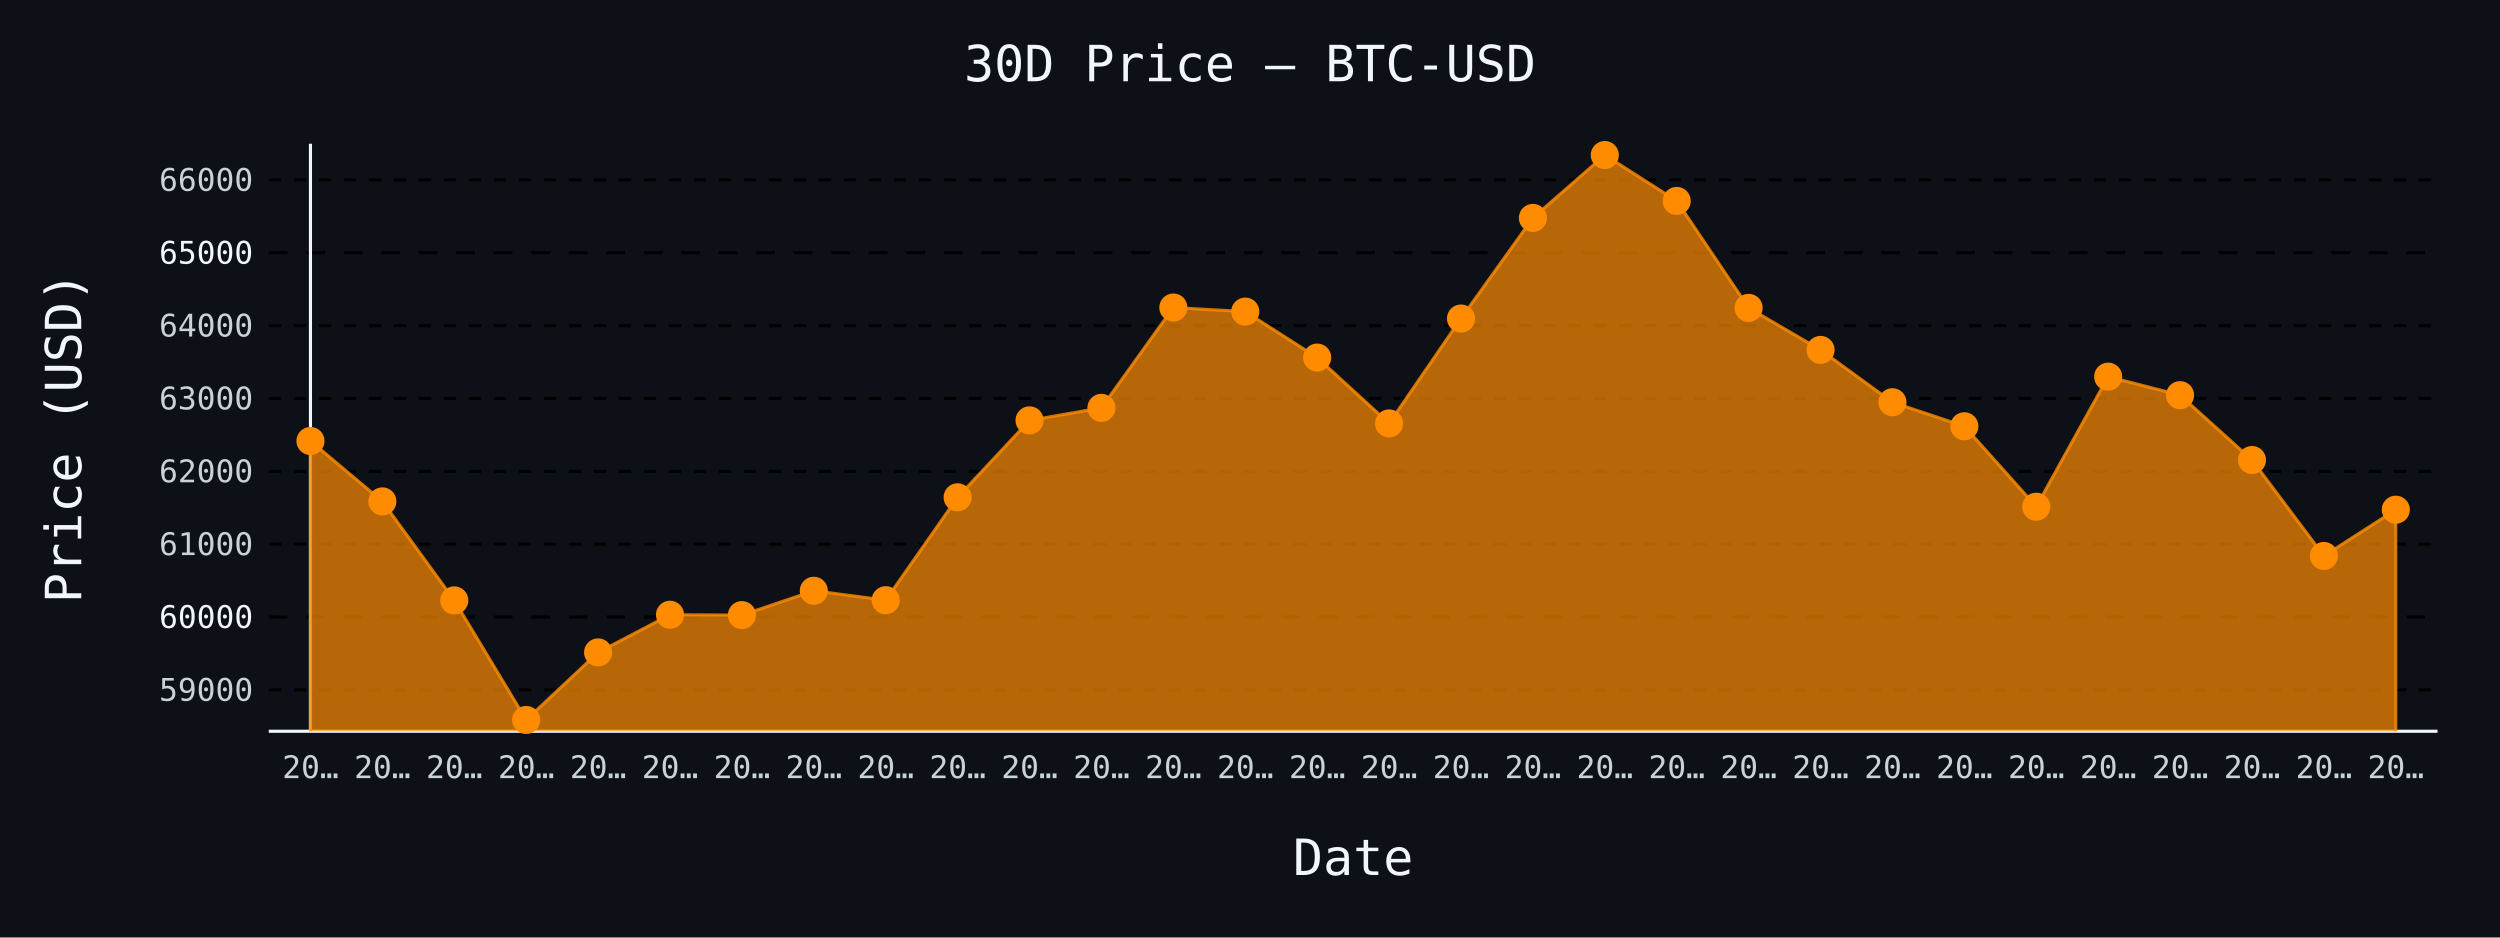
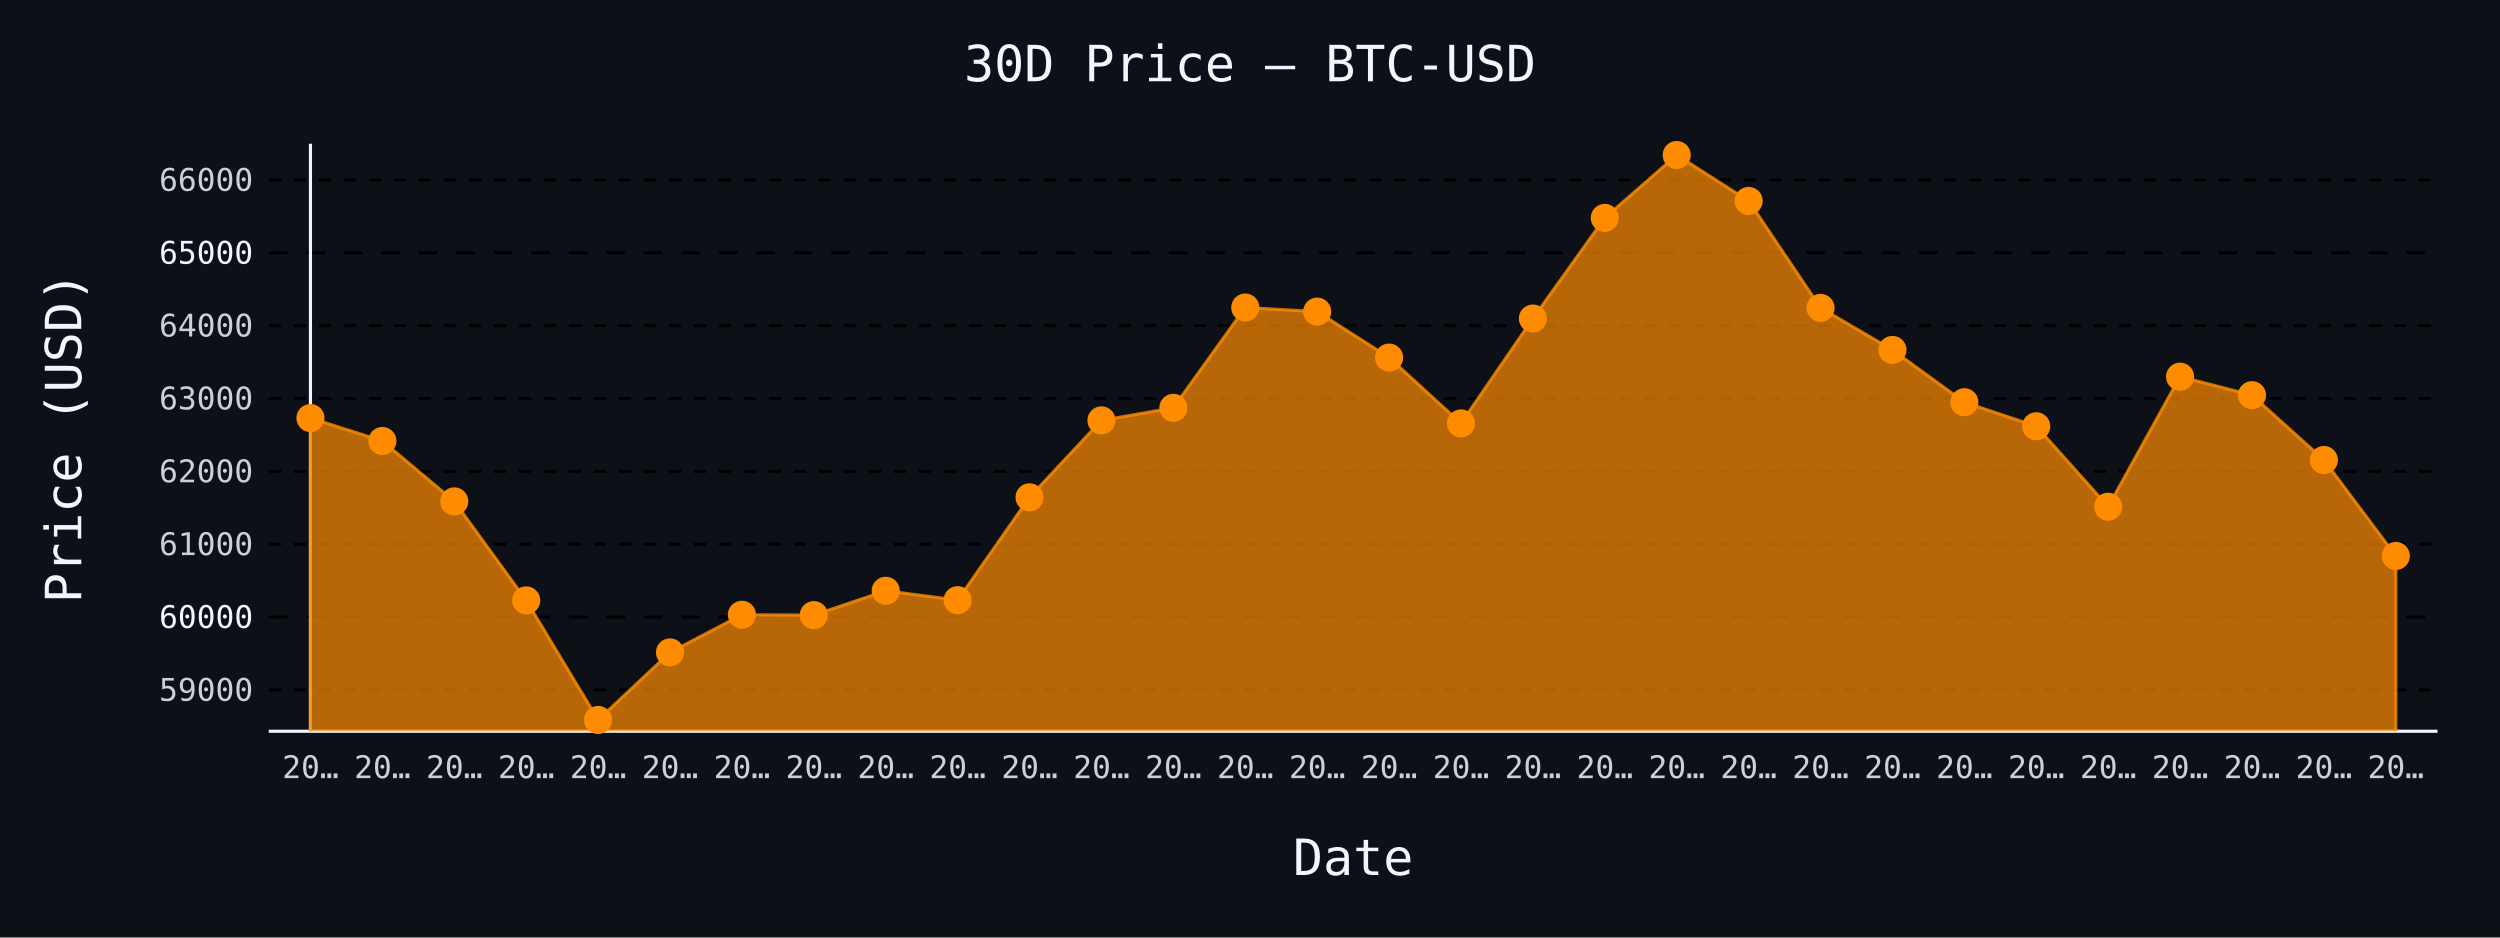
- <svg xmlns="http://www.w3.org/2000/svg" id="chart-cb1824cb-1b86-4d49-b39c-68ed2a0fad1e" class="pygal-chart" viewBox="0 0 800 300">
+ <svg xmlns="http://www.w3.org/2000/svg" id="chart-a150fb96-cc6d-4a6e-a350-c3f3d0d22443" class="pygal-chart" viewBox="0 0 800 300">
  <defs>
-     <style type="text/css">#chart-cb1824cb-1b86-4d49-b39c-68ed2a0fad1e{-webkit-user-select:none;-webkit-font-smoothing:antialiased;font-family:monospace}#chart-cb1824cb-1b86-4d49-b39c-68ed2a0fad1e .title{font-family:monospace;font-size:16px}#chart-cb1824cb-1b86-4d49-b39c-68ed2a0fad1e .legends .legend text{font-family:monospace;font-size:14px}#chart-cb1824cb-1b86-4d49-b39c-68ed2a0fad1e .axis text{font-family:monospace;font-size:10px}#chart-cb1824cb-1b86-4d49-b39c-68ed2a0fad1e .axis text.major{font-family:monospace;font-size:10px}#chart-cb1824cb-1b86-4d49-b39c-68ed2a0fad1e .text-overlay text.value{font-family:monospace;font-size:16px}#chart-cb1824cb-1b86-4d49-b39c-68ed2a0fad1e .text-overlay text.label{font-family:monospace;font-size:10px}#chart-cb1824cb-1b86-4d49-b39c-68ed2a0fad1e .tooltip{font-family:monospace;font-size:14px}#chart-cb1824cb-1b86-4d49-b39c-68ed2a0fad1e text.no_data{font-family:monospace;font-size:64px}
- #chart-cb1824cb-1b86-4d49-b39c-68ed2a0fad1e{background-color:#0d1117}#chart-cb1824cb-1b86-4d49-b39c-68ed2a0fad1e path,#chart-cb1824cb-1b86-4d49-b39c-68ed2a0fad1e line,#chart-cb1824cb-1b86-4d49-b39c-68ed2a0fad1e rect,#chart-cb1824cb-1b86-4d49-b39c-68ed2a0fad1e circle{-webkit-transition:150ms;-moz-transition:150ms;transition:150ms}#chart-cb1824cb-1b86-4d49-b39c-68ed2a0fad1e .graph &gt; .background{fill:#0d1117}#chart-cb1824cb-1b86-4d49-b39c-68ed2a0fad1e .plot &gt; .background{fill:#0d1117}#chart-cb1824cb-1b86-4d49-b39c-68ed2a0fad1e .graph{fill:#c9d1d9}#chart-cb1824cb-1b86-4d49-b39c-68ed2a0fad1e text.no_data{fill:#f0f6fc}#chart-cb1824cb-1b86-4d49-b39c-68ed2a0fad1e .title{fill:#f0f6fc}#chart-cb1824cb-1b86-4d49-b39c-68ed2a0fad1e .legends .legend text{fill:#c9d1d9}#chart-cb1824cb-1b86-4d49-b39c-68ed2a0fad1e .legends .legend:hover text{fill:#f0f6fc}#chart-cb1824cb-1b86-4d49-b39c-68ed2a0fad1e .axis .line{stroke:#f0f6fc}#chart-cb1824cb-1b86-4d49-b39c-68ed2a0fad1e .axis .guide.line{stroke:#8b949e}#chart-cb1824cb-1b86-4d49-b39c-68ed2a0fad1e .axis .major.line{stroke:#c9d1d9}#chart-cb1824cb-1b86-4d49-b39c-68ed2a0fad1e .axis text.major{fill:#f0f6fc}#chart-cb1824cb-1b86-4d49-b39c-68ed2a0fad1e .axis.y .guides:hover .guide.line,#chart-cb1824cb-1b86-4d49-b39c-68ed2a0fad1e .line-graph .axis.x .guides:hover .guide.line,#chart-cb1824cb-1b86-4d49-b39c-68ed2a0fad1e .stackedline-graph .axis.x .guides:hover .guide.line,#chart-cb1824cb-1b86-4d49-b39c-68ed2a0fad1e .xy-graph .axis.x .guides:hover .guide.line{stroke:#f0f6fc}#chart-cb1824cb-1b86-4d49-b39c-68ed2a0fad1e .axis .guides:hover text{fill:#f0f6fc}#chart-cb1824cb-1b86-4d49-b39c-68ed2a0fad1e .reactive{fill-opacity:.7;stroke-opacity:.8;stroke-width:1}#chart-cb1824cb-1b86-4d49-b39c-68ed2a0fad1e .ci{stroke:#c9d1d9}#chart-cb1824cb-1b86-4d49-b39c-68ed2a0fad1e .reactive.active,#chart-cb1824cb-1b86-4d49-b39c-68ed2a0fad1e .active .reactive{fill-opacity:.8;stroke-opacity:.9;stroke-width:4}#chart-cb1824cb-1b86-4d49-b39c-68ed2a0fad1e .ci .reactive.active{stroke-width:1.5}#chart-cb1824cb-1b86-4d49-b39c-68ed2a0fad1e .series text{fill:#f0f6fc}#chart-cb1824cb-1b86-4d49-b39c-68ed2a0fad1e .tooltip rect{fill:#0d1117;stroke:#f0f6fc;-webkit-transition:opacity 150ms;-moz-transition:opacity 150ms;transition:opacity 150ms}#chart-cb1824cb-1b86-4d49-b39c-68ed2a0fad1e .tooltip .label{fill:#c9d1d9}#chart-cb1824cb-1b86-4d49-b39c-68ed2a0fad1e .tooltip .label{fill:#c9d1d9}#chart-cb1824cb-1b86-4d49-b39c-68ed2a0fad1e .tooltip .legend{font-size:.8em;fill:#8b949e}#chart-cb1824cb-1b86-4d49-b39c-68ed2a0fad1e .tooltip .x_label{font-size:.6em;fill:#f0f6fc}#chart-cb1824cb-1b86-4d49-b39c-68ed2a0fad1e .tooltip .xlink{font-size:.5em;text-decoration:underline}#chart-cb1824cb-1b86-4d49-b39c-68ed2a0fad1e .tooltip .value{font-size:1.5em}#chart-cb1824cb-1b86-4d49-b39c-68ed2a0fad1e .bound{font-size:.5em}#chart-cb1824cb-1b86-4d49-b39c-68ed2a0fad1e .max-value{font-size:.75em;fill:#8b949e}#chart-cb1824cb-1b86-4d49-b39c-68ed2a0fad1e .map-element{fill:#0d1117;stroke:#8b949e !important}#chart-cb1824cb-1b86-4d49-b39c-68ed2a0fad1e .map-element .reactive{fill-opacity:inherit;stroke-opacity:inherit}#chart-cb1824cb-1b86-4d49-b39c-68ed2a0fad1e .color-0,#chart-cb1824cb-1b86-4d49-b39c-68ed2a0fad1e .color-0 a:visited{stroke:#ff8c00;fill:#ff8c00}#chart-cb1824cb-1b86-4d49-b39c-68ed2a0fad1e .text-overlay .color-0 text{fill:black}
- #chart-cb1824cb-1b86-4d49-b39c-68ed2a0fad1e text.no_data{text-anchor:middle}#chart-cb1824cb-1b86-4d49-b39c-68ed2a0fad1e .guide.line{fill:none}#chart-cb1824cb-1b86-4d49-b39c-68ed2a0fad1e .centered{text-anchor:middle}#chart-cb1824cb-1b86-4d49-b39c-68ed2a0fad1e .title{text-anchor:middle}#chart-cb1824cb-1b86-4d49-b39c-68ed2a0fad1e .legends .legend text{fill-opacity:1}#chart-cb1824cb-1b86-4d49-b39c-68ed2a0fad1e .axis.x text{text-anchor:middle}#chart-cb1824cb-1b86-4d49-b39c-68ed2a0fad1e .axis.x:not(.web) text[transform]{text-anchor:start}#chart-cb1824cb-1b86-4d49-b39c-68ed2a0fad1e .axis.x:not(.web) text[transform].backwards{text-anchor:end}#chart-cb1824cb-1b86-4d49-b39c-68ed2a0fad1e .axis.y text{text-anchor:end}#chart-cb1824cb-1b86-4d49-b39c-68ed2a0fad1e .axis.y text[transform].backwards{text-anchor:start}#chart-cb1824cb-1b86-4d49-b39c-68ed2a0fad1e .axis.y2 text{text-anchor:start}#chart-cb1824cb-1b86-4d49-b39c-68ed2a0fad1e .axis.y2 text[transform].backwards{text-anchor:end}#chart-cb1824cb-1b86-4d49-b39c-68ed2a0fad1e .axis .guide.line{stroke-dasharray:4,4;stroke:black}#chart-cb1824cb-1b86-4d49-b39c-68ed2a0fad1e .axis .major.guide.line{stroke-dasharray:6,6;stroke:black}#chart-cb1824cb-1b86-4d49-b39c-68ed2a0fad1e .horizontal .axis.y .guide.line,#chart-cb1824cb-1b86-4d49-b39c-68ed2a0fad1e .horizontal .axis.y2 .guide.line,#chart-cb1824cb-1b86-4d49-b39c-68ed2a0fad1e .vertical .axis.x .guide.line{opacity:0}#chart-cb1824cb-1b86-4d49-b39c-68ed2a0fad1e .horizontal .axis.always_show .guide.line,#chart-cb1824cb-1b86-4d49-b39c-68ed2a0fad1e .vertical .axis.always_show .guide.line{opacity:1 !important}#chart-cb1824cb-1b86-4d49-b39c-68ed2a0fad1e .axis.y .guides:hover .guide.line,#chart-cb1824cb-1b86-4d49-b39c-68ed2a0fad1e .axis.y2 .guides:hover .guide.line,#chart-cb1824cb-1b86-4d49-b39c-68ed2a0fad1e .axis.x .guides:hover .guide.line{opacity:1}#chart-cb1824cb-1b86-4d49-b39c-68ed2a0fad1e .axis .guides:hover text{opacity:1}#chart-cb1824cb-1b86-4d49-b39c-68ed2a0fad1e .nofill{fill:none}#chart-cb1824cb-1b86-4d49-b39c-68ed2a0fad1e .subtle-fill{fill-opacity:.2}#chart-cb1824cb-1b86-4d49-b39c-68ed2a0fad1e .dot{stroke-width:1px;fill-opacity:1;stroke-opacity:1}#chart-cb1824cb-1b86-4d49-b39c-68ed2a0fad1e .dot.active{stroke-width:5px}#chart-cb1824cb-1b86-4d49-b39c-68ed2a0fad1e .dot.negative{fill:transparent}#chart-cb1824cb-1b86-4d49-b39c-68ed2a0fad1e text,#chart-cb1824cb-1b86-4d49-b39c-68ed2a0fad1e tspan{stroke:none !important}#chart-cb1824cb-1b86-4d49-b39c-68ed2a0fad1e .series text.active{opacity:1}#chart-cb1824cb-1b86-4d49-b39c-68ed2a0fad1e .tooltip rect{fill-opacity:.95;stroke-width:.5}#chart-cb1824cb-1b86-4d49-b39c-68ed2a0fad1e .tooltip text{fill-opacity:1}#chart-cb1824cb-1b86-4d49-b39c-68ed2a0fad1e .showable{visibility:hidden}#chart-cb1824cb-1b86-4d49-b39c-68ed2a0fad1e .showable.shown{visibility:visible}#chart-cb1824cb-1b86-4d49-b39c-68ed2a0fad1e .gauge-background{fill:rgba(229,229,229,1);stroke:none}#chart-cb1824cb-1b86-4d49-b39c-68ed2a0fad1e .bg-lines{stroke:#0d1117;stroke-width:2px}</style>
+     <style type="text/css">#chart-a150fb96-cc6d-4a6e-a350-c3f3d0d22443{-webkit-user-select:none;-webkit-font-smoothing:antialiased;font-family:monospace}#chart-a150fb96-cc6d-4a6e-a350-c3f3d0d22443 .title{font-family:monospace;font-size:16px}#chart-a150fb96-cc6d-4a6e-a350-c3f3d0d22443 .legends .legend text{font-family:monospace;font-size:14px}#chart-a150fb96-cc6d-4a6e-a350-c3f3d0d22443 .axis text{font-family:monospace;font-size:10px}#chart-a150fb96-cc6d-4a6e-a350-c3f3d0d22443 .axis text.major{font-family:monospace;font-size:10px}#chart-a150fb96-cc6d-4a6e-a350-c3f3d0d22443 .text-overlay text.value{font-family:monospace;font-size:16px}#chart-a150fb96-cc6d-4a6e-a350-c3f3d0d22443 .text-overlay text.label{font-family:monospace;font-size:10px}#chart-a150fb96-cc6d-4a6e-a350-c3f3d0d22443 .tooltip{font-family:monospace;font-size:14px}#chart-a150fb96-cc6d-4a6e-a350-c3f3d0d22443 text.no_data{font-family:monospace;font-size:64px}
+ #chart-a150fb96-cc6d-4a6e-a350-c3f3d0d22443{background-color:#0d1117}#chart-a150fb96-cc6d-4a6e-a350-c3f3d0d22443 path,#chart-a150fb96-cc6d-4a6e-a350-c3f3d0d22443 line,#chart-a150fb96-cc6d-4a6e-a350-c3f3d0d22443 rect,#chart-a150fb96-cc6d-4a6e-a350-c3f3d0d22443 circle{-webkit-transition:150ms;-moz-transition:150ms;transition:150ms}#chart-a150fb96-cc6d-4a6e-a350-c3f3d0d22443 .graph &gt; .background{fill:#0d1117}#chart-a150fb96-cc6d-4a6e-a350-c3f3d0d22443 .plot &gt; .background{fill:#0d1117}#chart-a150fb96-cc6d-4a6e-a350-c3f3d0d22443 .graph{fill:#c9d1d9}#chart-a150fb96-cc6d-4a6e-a350-c3f3d0d22443 text.no_data{fill:#f0f6fc}#chart-a150fb96-cc6d-4a6e-a350-c3f3d0d22443 .title{fill:#f0f6fc}#chart-a150fb96-cc6d-4a6e-a350-c3f3d0d22443 .legends .legend text{fill:#c9d1d9}#chart-a150fb96-cc6d-4a6e-a350-c3f3d0d22443 .legends .legend:hover text{fill:#f0f6fc}#chart-a150fb96-cc6d-4a6e-a350-c3f3d0d22443 .axis .line{stroke:#f0f6fc}#chart-a150fb96-cc6d-4a6e-a350-c3f3d0d22443 .axis .guide.line{stroke:#8b949e}#chart-a150fb96-cc6d-4a6e-a350-c3f3d0d22443 .axis .major.line{stroke:#c9d1d9}#chart-a150fb96-cc6d-4a6e-a350-c3f3d0d22443 .axis text.major{fill:#f0f6fc}#chart-a150fb96-cc6d-4a6e-a350-c3f3d0d22443 .axis.y .guides:hover .guide.line,#chart-a150fb96-cc6d-4a6e-a350-c3f3d0d22443 .line-graph .axis.x .guides:hover .guide.line,#chart-a150fb96-cc6d-4a6e-a350-c3f3d0d22443 .stackedline-graph .axis.x .guides:hover .guide.line,#chart-a150fb96-cc6d-4a6e-a350-c3f3d0d22443 .xy-graph .axis.x .guides:hover .guide.line{stroke:#f0f6fc}#chart-a150fb96-cc6d-4a6e-a350-c3f3d0d22443 .axis .guides:hover text{fill:#f0f6fc}#chart-a150fb96-cc6d-4a6e-a350-c3f3d0d22443 .reactive{fill-opacity:.7;stroke-opacity:.8;stroke-width:1}#chart-a150fb96-cc6d-4a6e-a350-c3f3d0d22443 .ci{stroke:#c9d1d9}#chart-a150fb96-cc6d-4a6e-a350-c3f3d0d22443 .reactive.active,#chart-a150fb96-cc6d-4a6e-a350-c3f3d0d22443 .active .reactive{fill-opacity:.8;stroke-opacity:.9;stroke-width:4}#chart-a150fb96-cc6d-4a6e-a350-c3f3d0d22443 .ci .reactive.active{stroke-width:1.5}#chart-a150fb96-cc6d-4a6e-a350-c3f3d0d22443 .series text{fill:#f0f6fc}#chart-a150fb96-cc6d-4a6e-a350-c3f3d0d22443 .tooltip rect{fill:#0d1117;stroke:#f0f6fc;-webkit-transition:opacity 150ms;-moz-transition:opacity 150ms;transition:opacity 150ms}#chart-a150fb96-cc6d-4a6e-a350-c3f3d0d22443 .tooltip .label{fill:#c9d1d9}#chart-a150fb96-cc6d-4a6e-a350-c3f3d0d22443 .tooltip .label{fill:#c9d1d9}#chart-a150fb96-cc6d-4a6e-a350-c3f3d0d22443 .tooltip .legend{font-size:.8em;fill:#8b949e}#chart-a150fb96-cc6d-4a6e-a350-c3f3d0d22443 .tooltip .x_label{font-size:.6em;fill:#f0f6fc}#chart-a150fb96-cc6d-4a6e-a350-c3f3d0d22443 .tooltip .xlink{font-size:.5em;text-decoration:underline}#chart-a150fb96-cc6d-4a6e-a350-c3f3d0d22443 .tooltip .value{font-size:1.5em}#chart-a150fb96-cc6d-4a6e-a350-c3f3d0d22443 .bound{font-size:.5em}#chart-a150fb96-cc6d-4a6e-a350-c3f3d0d22443 .max-value{font-size:.75em;fill:#8b949e}#chart-a150fb96-cc6d-4a6e-a350-c3f3d0d22443 .map-element{fill:#0d1117;stroke:#8b949e !important}#chart-a150fb96-cc6d-4a6e-a350-c3f3d0d22443 .map-element .reactive{fill-opacity:inherit;stroke-opacity:inherit}#chart-a150fb96-cc6d-4a6e-a350-c3f3d0d22443 .color-0,#chart-a150fb96-cc6d-4a6e-a350-c3f3d0d22443 .color-0 a:visited{stroke:#ff8c00;fill:#ff8c00}#chart-a150fb96-cc6d-4a6e-a350-c3f3d0d22443 .text-overlay .color-0 text{fill:black}
+ #chart-a150fb96-cc6d-4a6e-a350-c3f3d0d22443 text.no_data{text-anchor:middle}#chart-a150fb96-cc6d-4a6e-a350-c3f3d0d22443 .guide.line{fill:none}#chart-a150fb96-cc6d-4a6e-a350-c3f3d0d22443 .centered{text-anchor:middle}#chart-a150fb96-cc6d-4a6e-a350-c3f3d0d22443 .title{text-anchor:middle}#chart-a150fb96-cc6d-4a6e-a350-c3f3d0d22443 .legends .legend text{fill-opacity:1}#chart-a150fb96-cc6d-4a6e-a350-c3f3d0d22443 .axis.x text{text-anchor:middle}#chart-a150fb96-cc6d-4a6e-a350-c3f3d0d22443 .axis.x:not(.web) text[transform]{text-anchor:start}#chart-a150fb96-cc6d-4a6e-a350-c3f3d0d22443 .axis.x:not(.web) text[transform].backwards{text-anchor:end}#chart-a150fb96-cc6d-4a6e-a350-c3f3d0d22443 .axis.y text{text-anchor:end}#chart-a150fb96-cc6d-4a6e-a350-c3f3d0d22443 .axis.y text[transform].backwards{text-anchor:start}#chart-a150fb96-cc6d-4a6e-a350-c3f3d0d22443 .axis.y2 text{text-anchor:start}#chart-a150fb96-cc6d-4a6e-a350-c3f3d0d22443 .axis.y2 text[transform].backwards{text-anchor:end}#chart-a150fb96-cc6d-4a6e-a350-c3f3d0d22443 .axis .guide.line{stroke-dasharray:4,4;stroke:black}#chart-a150fb96-cc6d-4a6e-a350-c3f3d0d22443 .axis .major.guide.line{stroke-dasharray:6,6;stroke:black}#chart-a150fb96-cc6d-4a6e-a350-c3f3d0d22443 .horizontal .axis.y .guide.line,#chart-a150fb96-cc6d-4a6e-a350-c3f3d0d22443 .horizontal .axis.y2 .guide.line,#chart-a150fb96-cc6d-4a6e-a350-c3f3d0d22443 .vertical .axis.x .guide.line{opacity:0}#chart-a150fb96-cc6d-4a6e-a350-c3f3d0d22443 .horizontal .axis.always_show .guide.line,#chart-a150fb96-cc6d-4a6e-a350-c3f3d0d22443 .vertical .axis.always_show .guide.line{opacity:1 !important}#chart-a150fb96-cc6d-4a6e-a350-c3f3d0d22443 .axis.y .guides:hover .guide.line,#chart-a150fb96-cc6d-4a6e-a350-c3f3d0d22443 .axis.y2 .guides:hover .guide.line,#chart-a150fb96-cc6d-4a6e-a350-c3f3d0d22443 .axis.x .guides:hover .guide.line{opacity:1}#chart-a150fb96-cc6d-4a6e-a350-c3f3d0d22443 .axis .guides:hover text{opacity:1}#chart-a150fb96-cc6d-4a6e-a350-c3f3d0d22443 .nofill{fill:none}#chart-a150fb96-cc6d-4a6e-a350-c3f3d0d22443 .subtle-fill{fill-opacity:.2}#chart-a150fb96-cc6d-4a6e-a350-c3f3d0d22443 .dot{stroke-width:1px;fill-opacity:1;stroke-opacity:1}#chart-a150fb96-cc6d-4a6e-a350-c3f3d0d22443 .dot.active{stroke-width:5px}#chart-a150fb96-cc6d-4a6e-a350-c3f3d0d22443 .dot.negative{fill:transparent}#chart-a150fb96-cc6d-4a6e-a350-c3f3d0d22443 text,#chart-a150fb96-cc6d-4a6e-a350-c3f3d0d22443 tspan{stroke:none !important}#chart-a150fb96-cc6d-4a6e-a350-c3f3d0d22443 .series text.active{opacity:1}#chart-a150fb96-cc6d-4a6e-a350-c3f3d0d22443 .tooltip rect{fill-opacity:.95;stroke-width:.5}#chart-a150fb96-cc6d-4a6e-a350-c3f3d0d22443 .tooltip text{fill-opacity:1}#chart-a150fb96-cc6d-4a6e-a350-c3f3d0d22443 .showable{visibility:hidden}#chart-a150fb96-cc6d-4a6e-a350-c3f3d0d22443 .showable.shown{visibility:visible}#chart-a150fb96-cc6d-4a6e-a350-c3f3d0d22443 .gauge-background{fill:rgba(229,229,229,1);stroke:none}#chart-a150fb96-cc6d-4a6e-a350-c3f3d0d22443 .bg-lines{stroke:#0d1117;stroke-width:2px}</style>
  </defs>
  <g class="graph line-graph vertical">
    <rect x="0" y="0" width="800" height="300" class="background" />
    <g transform="translate(86, 46)" class="plot">
      <rect x="0" y="0" width="694.0" height="188" class="background" />
      <g class="axis y always_show">
        <path d="M0 188 h694" class="line" />
        <g class="guides">
          <path d="M0 174.756 h694" class="guide line" />
          <text x="-5" y="178.256" class="">59000</text>
        </g>
        <g class="guides">
          <path d="M0 151.443 h694" class="major guide line" />
          <text x="-5" y="154.943" class="major">60000</text>
        </g>
        <g class="guides">
          <path d="M0 128.13 h694" class="guide line" />
          <text x="-5" y="131.63" class="">61000</text>
        </g>
        <g class="guides">
          <path d="M0 104.817 h694" class="guide line" />
          <text x="-5" y="108.317" class="">62000</text>
        </g>
        <g class="guides">
          <path d="M0 81.504 h694" class="guide line" />
          <text x="-5" y="85.004" class="">63000</text>
        </g>
        <g class="guides">
          <path d="M0 58.191 h694" class="guide line" />
          <text x="-5" y="61.691" class="">64000</text>
        </g>
        <g class="guides">
          <path d="M0 34.878 h694" class="major guide line" />
          <text x="-5" y="38.378" class="major">65000</text>
        </g>
        <g class="guides">
          <path d="M0 11.565 h694" class="guide line" />
          <text x="-5" y="15.065" class="">66000</text>
        </g>
      </g>
      <g class="axis x">
        <g class="guides">
          <path d="M13.346 0 v188" class="line" />
          <text x="13.346" y="203.0" class="">20…</text>
        </g>
        <g class="guides">
          <path d="M36.357 0 v188" class="guide line" />
          <text x="36.357" y="203.0" class="">20…</text>
        </g>
        <g class="guides">
          <path d="M59.367 0 v188" class="guide line" />
          <text x="59.367" y="203.0" class="">20…</text>
        </g>
        <g class="guides">
          <path d="M82.378 0 v188" class="guide line" />
          <text x="82.378" y="203.0" class="">20…</text>
        </g>
        <g class="guides">
          <path d="M105.389 0 v188" class="guide line" />
          <text x="105.389" y="203.0" class="">20…</text>
        </g>
        <g class="guides">
          <path d="M128.399 0 v188" class="guide line" />
          <text x="128.399" y="203.0" class="">20…</text>
        </g>
        <g class="guides">
          <path d="M151.41 0 v188" class="guide line" />
          <text x="151.41" y="203.0" class="">20…</text>
        </g>
        <g class="guides">
          <path d="M174.42 0 v188" class="guide line" />
          <text x="174.42" y="203.0" class="">20…</text>
        </g>
        <g class="guides">
          <path d="M197.431 0 v188" class="guide line" />
          <text x="197.431" y="203.0" class="">20…</text>
        </g>
        <g class="guides">
          <path d="M220.442 0 v188" class="guide line" />
          <text x="220.442" y="203.0" class="">20…</text>
        </g>
        <g class="guides">
          <path d="M243.452 0 v188" class="guide line" />
          <text x="243.452" y="203.0" class="">20…</text>
        </g>
        <g class="guides">
          <path d="M266.463 0 v188" class="guide line" />
          <text x="266.463" y="203.0" class="">20…</text>
        </g>
        <g class="guides">
          <path d="M289.473 0 v188" class="guide line" />
          <text x="289.473" y="203.0" class="">20…</text>
        </g>
        <g class="guides">
          <path d="M312.484 0 v188" class="guide line" />
          <text x="312.484" y="203.0" class="">20…</text>
        </g>
        <g class="guides">
          <path d="M335.495 0 v188" class="guide line" />
          <text x="335.495" y="203.0" class="">20…</text>
        </g>
        <g class="guides">
          <path d="M358.505 0 v188" class="guide line" />
          <text x="358.505" y="203.0" class="">20…</text>
        </g>
        <g class="guides">
          <path d="M381.516 0 v188" class="guide line" />
          <text x="381.516" y="203.0" class="">20…</text>
        </g>
        <g class="guides">
          <path d="M404.527 0 v188" class="guide line" />
          <text x="404.527" y="203.0" class="">20…</text>
        </g>
        <g class="guides">
          <path d="M427.537 0 v188" class="guide line" />
          <text x="427.537" y="203.0" class="">20…</text>
        </g>
        <g class="guides">
          <path d="M450.548 0 v188" class="guide line" />
          <text x="450.548" y="203.0" class="">20…</text>
        </g>
        <g class="guides">
          <path d="M473.558 0 v188" class="guide line" />
          <text x="473.558" y="203.0" class="">20…</text>
        </g>
        <g class="guides">
          <path d="M496.569 0 v188" class="guide line" />
          <text x="496.569" y="203.0" class="">20…</text>
        </g>
        <g class="guides">
          <path d="M519.58 0 v188" class="guide line" />
          <text x="519.58" y="203.0" class="">20…</text>
        </g>
        <g class="guides">
          <path d="M542.59 0 v188" class="guide line" />
          <text x="542.59" y="203.0" class="">20…</text>
        </g>
        <g class="guides">
          <path d="M565.601 0 v188" class="guide line" />
          <text x="565.601" y="203.0" class="">20…</text>
        </g>
        <g class="guides">
          <path d="M588.611 0 v188" class="guide line" />
          <text x="588.611" y="203.0" class="">20…</text>
        </g>
        <g class="guides">
          <path d="M611.622 0 v188" class="guide line" />
          <text x="611.622" y="203.0" class="">20…</text>
        </g>
        <g class="guides">
          <path d="M634.633 0 v188" class="guide line" />
          <text x="634.633" y="203.0" class="">20…</text>
        </g>
        <g class="guides">
          <path d="M657.643 0 v188" class="guide line" />
          <text x="657.643" y="203.0" class="">20…</text>
        </g>
        <g class="guides">
          <path d="M680.654 0 v188" class="guide line" />
          <text x="680.654" y="203.0" class="">20…</text>
        </g>
      </g>
      <g class="series serie-0 color-0">
-         <path d="M13.346 188 L13.346 95.119 36.357 114.446 59.367 146.128 82.378 184.385 105.389 162.773 128.399 150.721 151.41 150.837 174.42 143.051 197.431 146.058 220.442 113.14 243.452 88.521 266.463 84.512 289.473 52.41 312.484 53.715 335.495 68.426 358.505 89.501 381.516 55.93 404.527 23.735 427.537 3.615 450.548 18.303 473.558 52.526 496.569 65.978 519.58 82.716 542.59 90.41 565.601 116.147 588.611 74.534 611.622 80.455 634.633 101.204 657.643 131.907 680.654 117.103 680.654 188" class="line reactive" />
+         <path d="M13.346 188 L13.346 87.775 36.357 95.119 59.367 114.446 82.378 146.128 105.389 184.385 128.399 162.773 151.41 150.721 174.42 150.837 197.431 143.051 220.442 146.058 243.452 113.14 266.463 88.521 289.473 84.512 312.484 52.41 335.495 53.715 358.505 68.426 381.516 89.501 404.527 55.93 427.537 23.735 450.548 3.615 473.558 18.303 496.569 52.526 519.58 65.978 542.59 82.716 565.601 90.41 588.611 116.147 611.622 74.534 634.633 80.455 657.643 101.204 680.654 131.907 680.654 188" class="line reactive" />
      </g>
    </g>
    <g class="titles">
      <text x="400.0" y="26" class="title plot_title">30D Price — BTC-USD</text>
      <text x="433.0" y="280" class="title">Date</text>
      <text x="0" y="166.0" class="title" transform="rotate(-90 0 140)">Price (USD)</text>
    </g>
    <g transform="translate(86, 46)" class="plot overlay">
      <g class="series serie-0 color-0">
        <g class="dots">
-           <circle cx="13.346" cy="95.119" r="4" class="dot reactive tooltip-trigger" />
-         </g>
-         <g class="dots">
-           <circle cx="36.357" cy="114.446" r="4" class="dot reactive tooltip-trigger" />
-         </g>
-         <g class="dots">
-           <circle cx="59.367" cy="146.128" r="4" class="dot reactive tooltip-trigger" />
-         </g>
-         <g class="dots">
-           <circle cx="82.378" cy="184.385" r="4" class="dot reactive tooltip-trigger" />
-         </g>
-         <g class="dots">
-           <circle cx="105.389" cy="162.773" r="4" class="dot reactive tooltip-trigger" />
-         </g>
-         <g class="dots">
-           <circle cx="128.399" cy="150.721" r="4" class="dot reactive tooltip-trigger" />
-         </g>
-         <g class="dots">
-           <circle cx="151.41" cy="150.837" r="4" class="dot reactive tooltip-trigger" />
-         </g>
-         <g class="dots">
-           <circle cx="174.42" cy="143.051" r="4" class="dot reactive tooltip-trigger" />
-         </g>
-         <g class="dots">
-           <circle cx="197.431" cy="146.058" r="4" class="dot reactive tooltip-trigger" />
-         </g>
-         <g class="dots">
-           <circle cx="220.442" cy="113.14" r="4" class="dot reactive tooltip-trigger" />
-         </g>
-         <g class="dots">
-           <circle cx="243.452" cy="88.521" r="4" class="dot reactive tooltip-trigger" />
-         </g>
-         <g class="dots">
-           <circle cx="266.463" cy="84.512" r="4" class="dot reactive tooltip-trigger" />
-         </g>
-         <g class="dots">
-           <circle cx="289.473" cy="52.41" r="4" class="dot reactive tooltip-trigger" />
-         </g>
-         <g class="dots">
-           <circle cx="312.484" cy="53.715" r="4" class="dot reactive tooltip-trigger" />
-         </g>
-         <g class="dots">
-           <circle cx="335.495" cy="68.426" r="4" class="dot reactive tooltip-trigger" />
-         </g>
-         <g class="dots">
-           <circle cx="358.505" cy="89.501" r="4" class="dot reactive tooltip-trigger" />
-         </g>
-         <g class="dots">
-           <circle cx="381.516" cy="55.93" r="4" class="dot reactive tooltip-trigger" />
-         </g>
-         <g class="dots">
-           <circle cx="404.527" cy="23.735" r="4" class="dot reactive tooltip-trigger" />
-         </g>
-         <g class="dots">
-           <circle cx="427.537" cy="3.615" r="4" class="dot reactive tooltip-trigger" />
-         </g>
-         <g class="dots">
-           <circle cx="450.548" cy="18.303" r="4" class="dot reactive tooltip-trigger" />
-         </g>
-         <g class="dots">
-           <circle cx="473.558" cy="52.526" r="4" class="dot reactive tooltip-trigger" />
-         </g>
-         <g class="dots">
-           <circle cx="496.569" cy="65.978" r="4" class="dot reactive tooltip-trigger" />
-         </g>
-         <g class="dots">
-           <circle cx="519.58" cy="82.716" r="4" class="dot reactive tooltip-trigger" />
-         </g>
-         <g class="dots">
-           <circle cx="542.59" cy="90.41" r="4" class="dot reactive tooltip-trigger" />
-         </g>
-         <g class="dots">
-           <circle cx="565.601" cy="116.147" r="4" class="dot reactive tooltip-trigger" />
-         </g>
-         <g class="dots">
-           <circle cx="588.611" cy="74.534" r="4" class="dot reactive tooltip-trigger" />
-         </g>
-         <g class="dots">
-           <circle cx="611.622" cy="80.455" r="4" class="dot reactive tooltip-trigger" />
-         </g>
-         <g class="dots">
-           <circle cx="634.633" cy="101.204" r="4" class="dot reactive tooltip-trigger" />
-         </g>
-         <g class="dots">
-           <circle cx="657.643" cy="131.907" r="4" class="dot reactive tooltip-trigger" />
-         </g>
-         <g class="dots">
-           <circle cx="680.654" cy="117.103" r="4" class="dot reactive tooltip-trigger" />
+           <circle cx="13.346" cy="87.775" r="4" class="dot reactive tooltip-trigger" />
+         </g>
+         <g class="dots">
+           <circle cx="36.357" cy="95.119" r="4" class="dot reactive tooltip-trigger" />
+         </g>
+         <g class="dots">
+           <circle cx="59.367" cy="114.446" r="4" class="dot reactive tooltip-trigger" />
+         </g>
+         <g class="dots">
+           <circle cx="82.378" cy="146.128" r="4" class="dot reactive tooltip-trigger" />
+         </g>
+         <g class="dots">
+           <circle cx="105.389" cy="184.385" r="4" class="dot reactive tooltip-trigger" />
+         </g>
+         <g class="dots">
+           <circle cx="128.399" cy="162.773" r="4" class="dot reactive tooltip-trigger" />
+         </g>
+         <g class="dots">
+           <circle cx="151.41" cy="150.721" r="4" class="dot reactive tooltip-trigger" />
+         </g>
+         <g class="dots">
+           <circle cx="174.42" cy="150.837" r="4" class="dot reactive tooltip-trigger" />
+         </g>
+         <g class="dots">
+           <circle cx="197.431" cy="143.051" r="4" class="dot reactive tooltip-trigger" />
+         </g>
+         <g class="dots">
+           <circle cx="220.442" cy="146.058" r="4" class="dot reactive tooltip-trigger" />
+         </g>
+         <g class="dots">
+           <circle cx="243.452" cy="113.14" r="4" class="dot reactive tooltip-trigger" />
+         </g>
+         <g class="dots">
+           <circle cx="266.463" cy="88.521" r="4" class="dot reactive tooltip-trigger" />
+         </g>
+         <g class="dots">
+           <circle cx="289.473" cy="84.512" r="4" class="dot reactive tooltip-trigger" />
+         </g>
+         <g class="dots">
+           <circle cx="312.484" cy="52.41" r="4" class="dot reactive tooltip-trigger" />
+         </g>
+         <g class="dots">
+           <circle cx="335.495" cy="53.715" r="4" class="dot reactive tooltip-trigger" />
+         </g>
+         <g class="dots">
+           <circle cx="358.505" cy="68.426" r="4" class="dot reactive tooltip-trigger" />
+         </g>
+         <g class="dots">
+           <circle cx="381.516" cy="89.501" r="4" class="dot reactive tooltip-trigger" />
+         </g>
+         <g class="dots">
+           <circle cx="404.527" cy="55.93" r="4" class="dot reactive tooltip-trigger" />
+         </g>
+         <g class="dots">
+           <circle cx="427.537" cy="23.735" r="4" class="dot reactive tooltip-trigger" />
+         </g>
+         <g class="dots">
+           <circle cx="450.548" cy="3.615" r="4" class="dot reactive tooltip-trigger" />
+         </g>
+         <g class="dots">
+           <circle cx="473.558" cy="18.303" r="4" class="dot reactive tooltip-trigger" />
+         </g>
+         <g class="dots">
+           <circle cx="496.569" cy="52.526" r="4" class="dot reactive tooltip-trigger" />
+         </g>
+         <g class="dots">
+           <circle cx="519.58" cy="65.978" r="4" class="dot reactive tooltip-trigger" />
+         </g>
+         <g class="dots">
+           <circle cx="542.59" cy="82.716" r="4" class="dot reactive tooltip-trigger" />
+         </g>
+         <g class="dots">
+           <circle cx="565.601" cy="90.41" r="4" class="dot reactive tooltip-trigger" />
+         </g>
+         <g class="dots">
+           <circle cx="588.611" cy="116.147" r="4" class="dot reactive tooltip-trigger" />
+         </g>
+         <g class="dots">
+           <circle cx="611.622" cy="74.534" r="4" class="dot reactive tooltip-trigger" />
+         </g>
+         <g class="dots">
+           <circle cx="634.633" cy="80.455" r="4" class="dot reactive tooltip-trigger" />
+         </g>
+         <g class="dots">
+           <circle cx="657.643" cy="101.204" r="4" class="dot reactive tooltip-trigger" />
+         </g>
+         <g class="dots">
+           <circle cx="680.654" cy="131.907" r="4" class="dot reactive tooltip-trigger" />
        </g>
      </g>
    </g>
    <g transform="translate(86, 46)" class="plot text-overlay">
      <g class="series serie-0 color-0" />
    </g>
    <g transform="translate(86, 46)" class="plot tooltip-overlay">
      <g transform="translate(0 0)" style="opacity: 0" class="tooltip">
        <rect rx="0" ry="0" width="0" height="0" class="tooltip-box" />
        <g class="text" />
      </g>
    </g>
  </g>
</svg>
